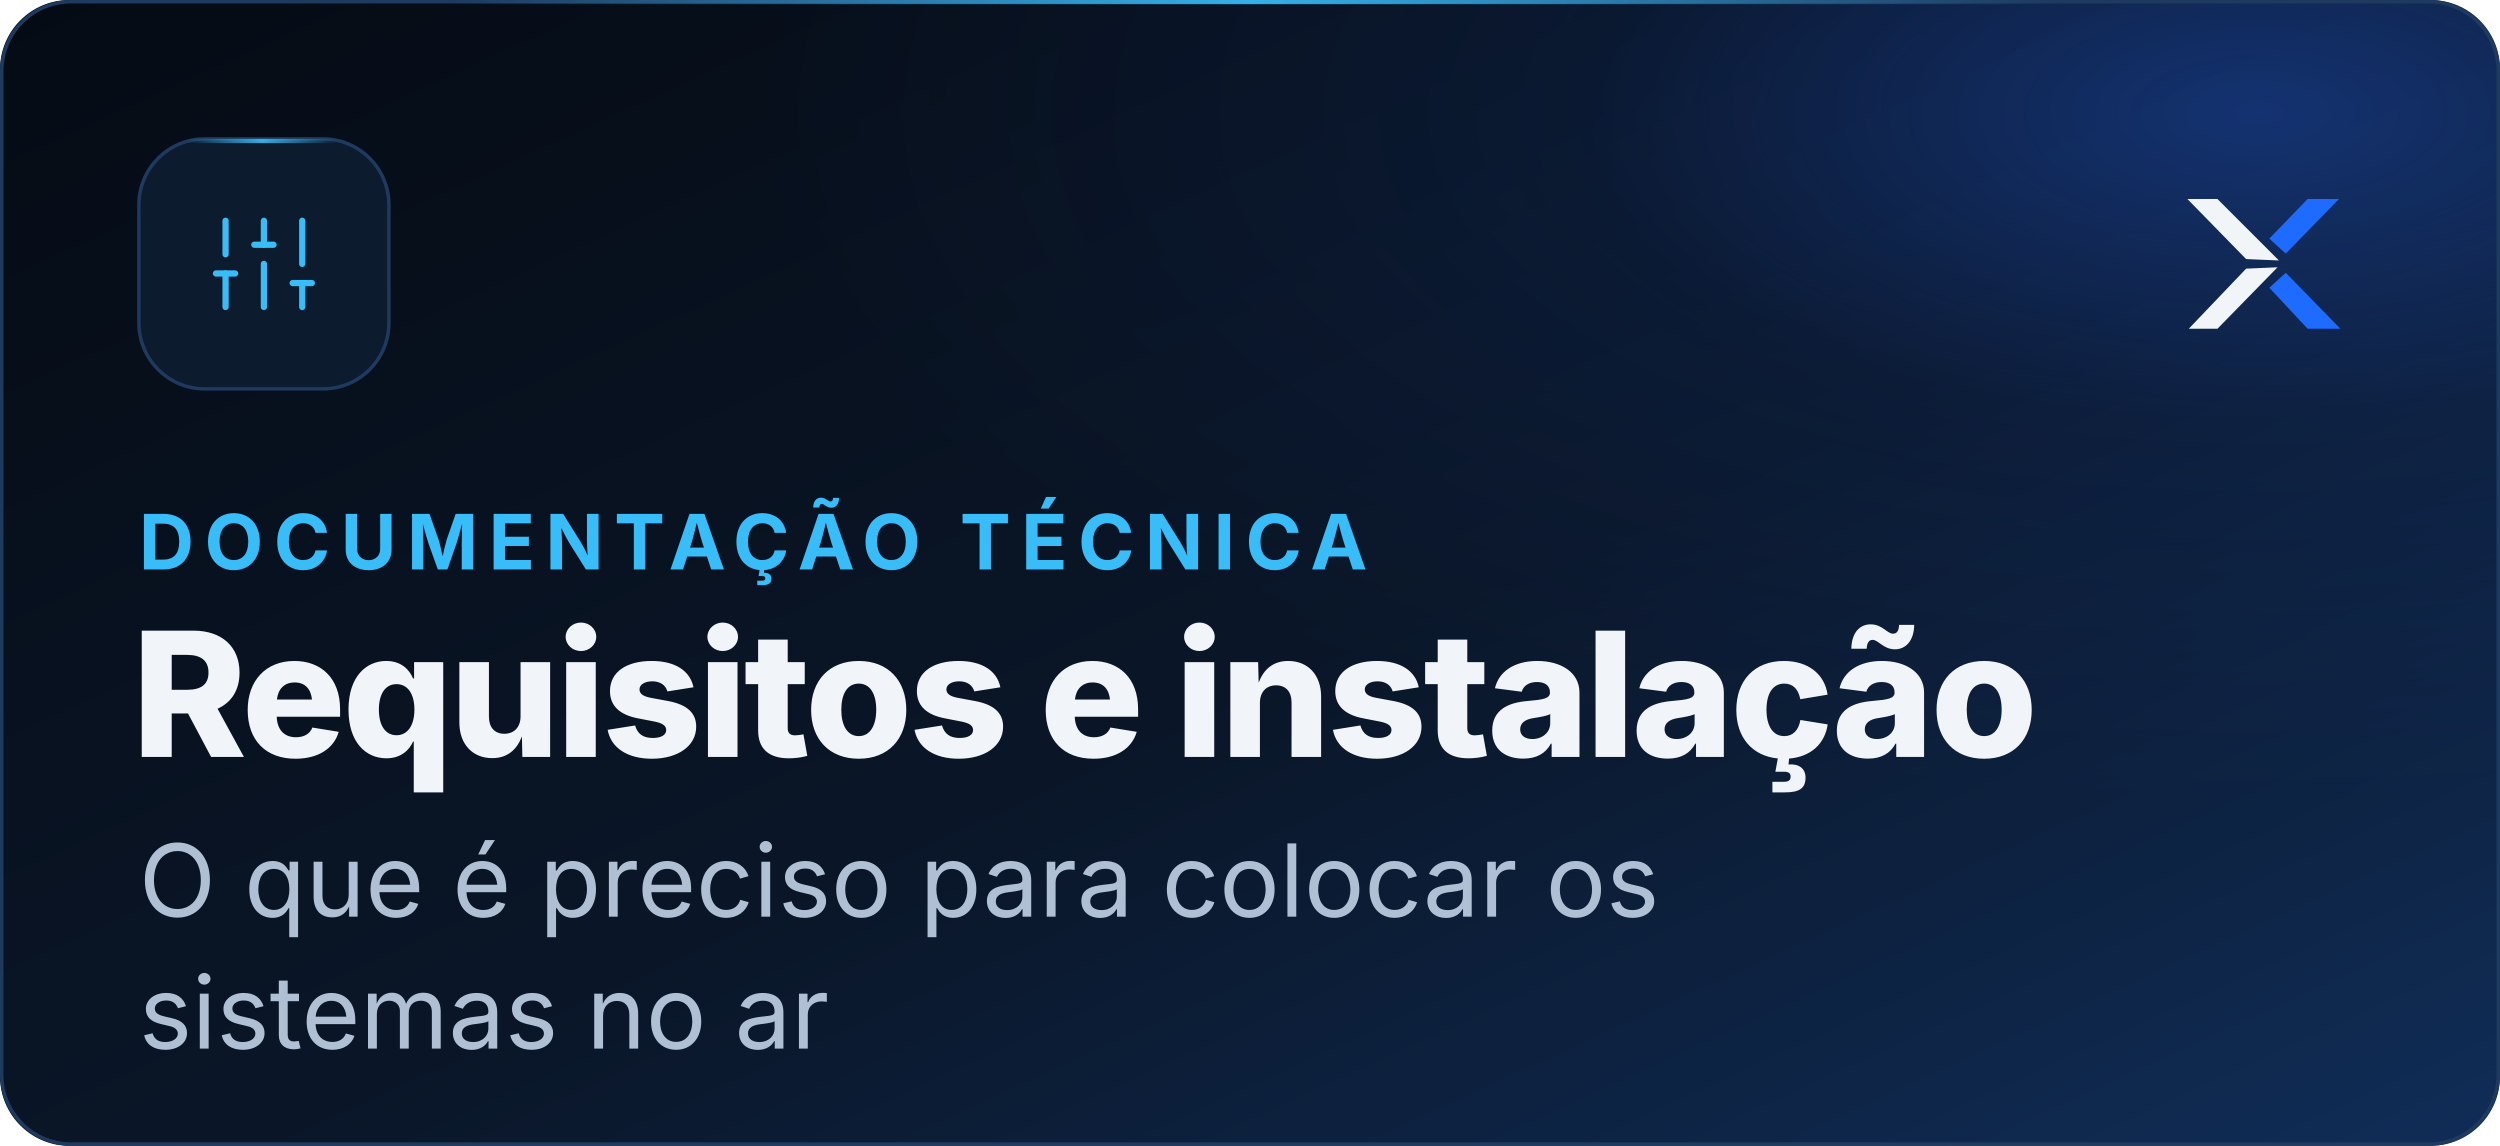
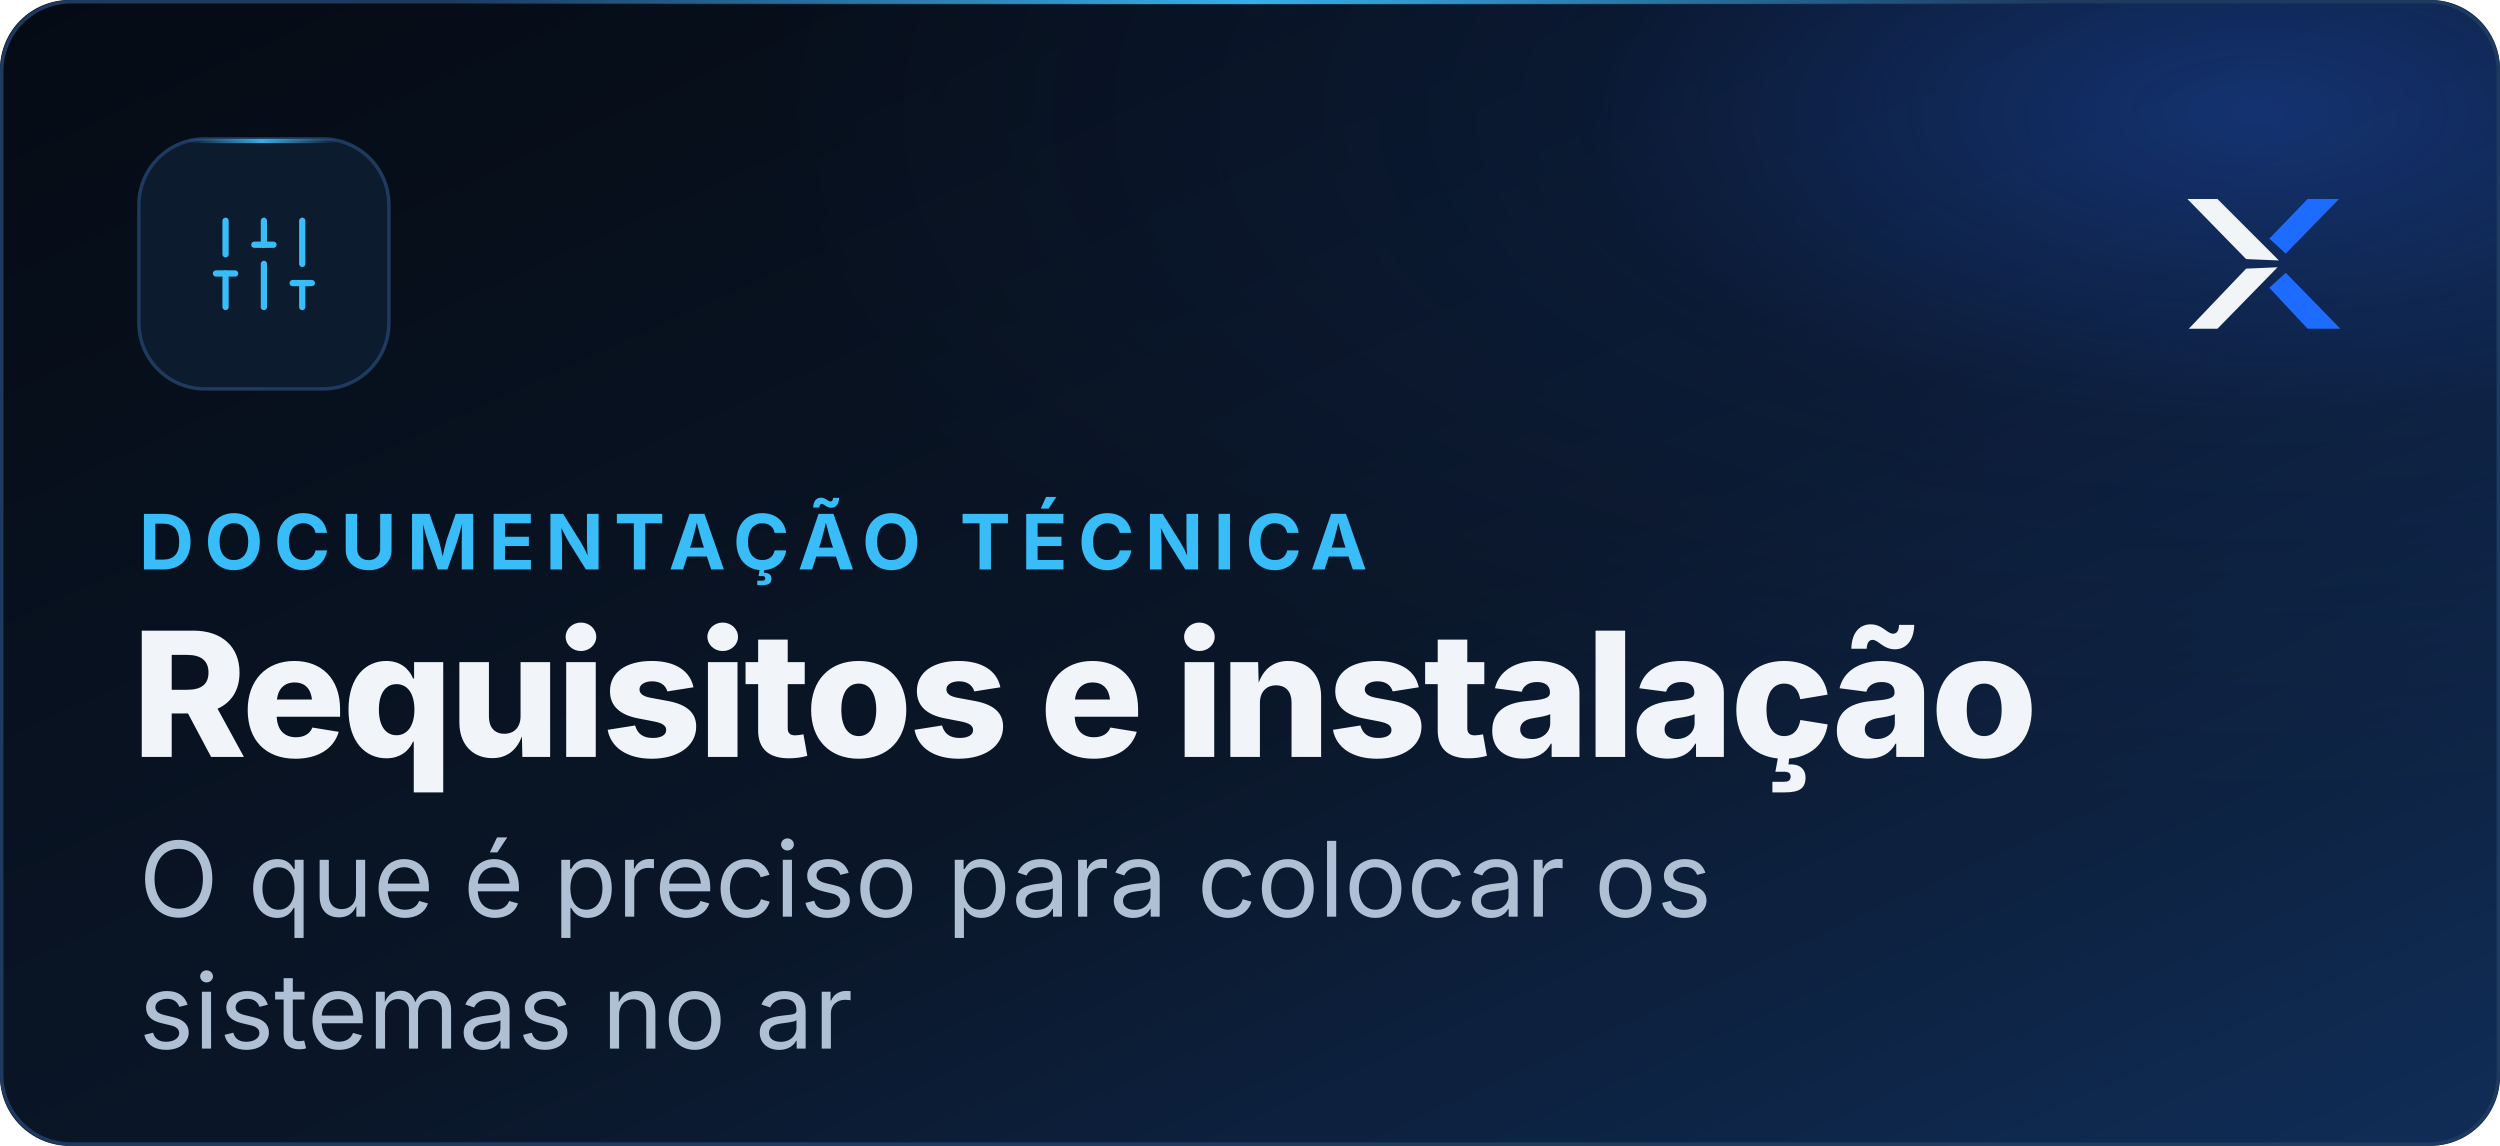
<svg xmlns="http://www.w3.org/2000/svg" width="720" height="330" viewBox="0 0 720 330" role="img" aria-label="Requisitos e instalação — O que é preciso para colocar os sistemas no ar" font-family="'Segoe UI', 'Inter', 'Helvetica Neue', Arial, sans-serif">
  <defs>
    <linearGradient id="bgdminstalacao" x1="0" y1="0" x2="1" y2="1">
      <stop offset="0" stop-color="#050B14" />
      <stop offset=".55" stop-color="#0A1628" />
      <stop offset="1" stop-color="#102D58" />
    </linearGradient>
    <radialGradient id="glowdminstalacao" cx="0.9" cy="0.1" r=".6">
      <stop offset="0" stop-color="#2563EB" stop-opacity=".38" />
      <stop offset=".45" stop-color="#2563EB" stop-opacity=".08" />
      <stop offset="1" stop-color="#2563EB" stop-opacity="0" />
    </radialGradient>
    <linearGradient id="edgedminstalacao" x1="0" y1="0" x2="1" y2="0">
      <stop offset="0" stop-color="#38BDF8" stop-opacity="0" />
      <stop offset=".5" stop-color="#38BDF8" stop-opacity=".9" />
      <stop offset="1" stop-color="#38BDF8" stop-opacity="0" />
    </linearGradient>
    <clipPath id="clipdminstalacao">
      <rect width="720" height="330" rx="20" />
    </clipPath>
  </defs>
  <g clip-path="url(#clipdminstalacao)">
    <rect width="720" height="330" fill="url(#bgdminstalacao)" />
    <rect width="720" height="330" fill="url(#glowdminstalacao)" />
  </g>
  <rect x=".5" y=".5" width="719" height="329" rx="20" fill="none" stroke="#1E3A5F" />
  <rect x="130" y="0" width="461" height="1.2" fill="url(#edgedminstalacao)" />
  <rect x="40" y="40" width="72" height="72" rx="19" fill="#0D1B2E" stroke="#1E3A5F" />
  <rect x="54" y="40" width="43" height="1.2" fill="url(#edgedminstalacao)" />
  <g transform="translate(59.44 59.44) scale(1.38)" fill="none" stroke="#38BDF8" stroke-width="1.30" stroke-linecap="round" stroke-linejoin="round" color="#38BDF8">
    <path d="M4 21v-7" />
    <path d="M4 10V3" />
    <path d="M12 21v-9" />
    <path d="M12 8V3" />
    <path d="M20 21v-5" />
    <path d="M20 12V3" />
    <path d="M2 14h4" />
    <path d="M10 8h4" />
    <path d="M18 16h4" />
  </g>
  <g transform="translate(628 55.34) scale(0.3934)">
    <g fill="#F2F5F8">
      <path d="M 71,55 L 48,56 L 6,100 L 27,100 Z" />
      <path d="M 5,5 L 48,49 L 72,50 L 27,5 Z" />
    </g>
    <g fill="#1E6BFF">
      <path d="M 65,70 L 93,100 L 117,100 L 77,59 Z" />
      <path d="M 116,5 L 93,5 L 65,34 L 77,45 Z" />
    </g>
  </g>
  <text x="40" y="164" fill="#38BDF8" font-size="22" font-weight="700" letter-spacing="3">DOCUMENTAÇÃO TÉCNICA</text>
  <text x="38" y="218" fill="#F1F5F9" font-size="50" font-weight="800" letter-spacing="-1">Requisitos e instalação</text>
-   <text x="40" y="264.0" fill="#B0C0D4" font-size="29" font-weight="400" text-anchor="start">O que é preciso para colocar os</text>
-   <text x="40" y="302.0" fill="#B0C0D4" font-size="29" font-weight="400" text-anchor="start">sistemas no ar</text>
+   <text x="40" y="264.0" fill="#B0C0D4" font-size="30" font-weight="400" text-anchor="start">O que é preciso para colocar os</text>
+   <text x="40" y="302.0" fill="#B0C0D4" font-size="30" font-weight="400" text-anchor="start">sistemas no ar</text>
</svg>
